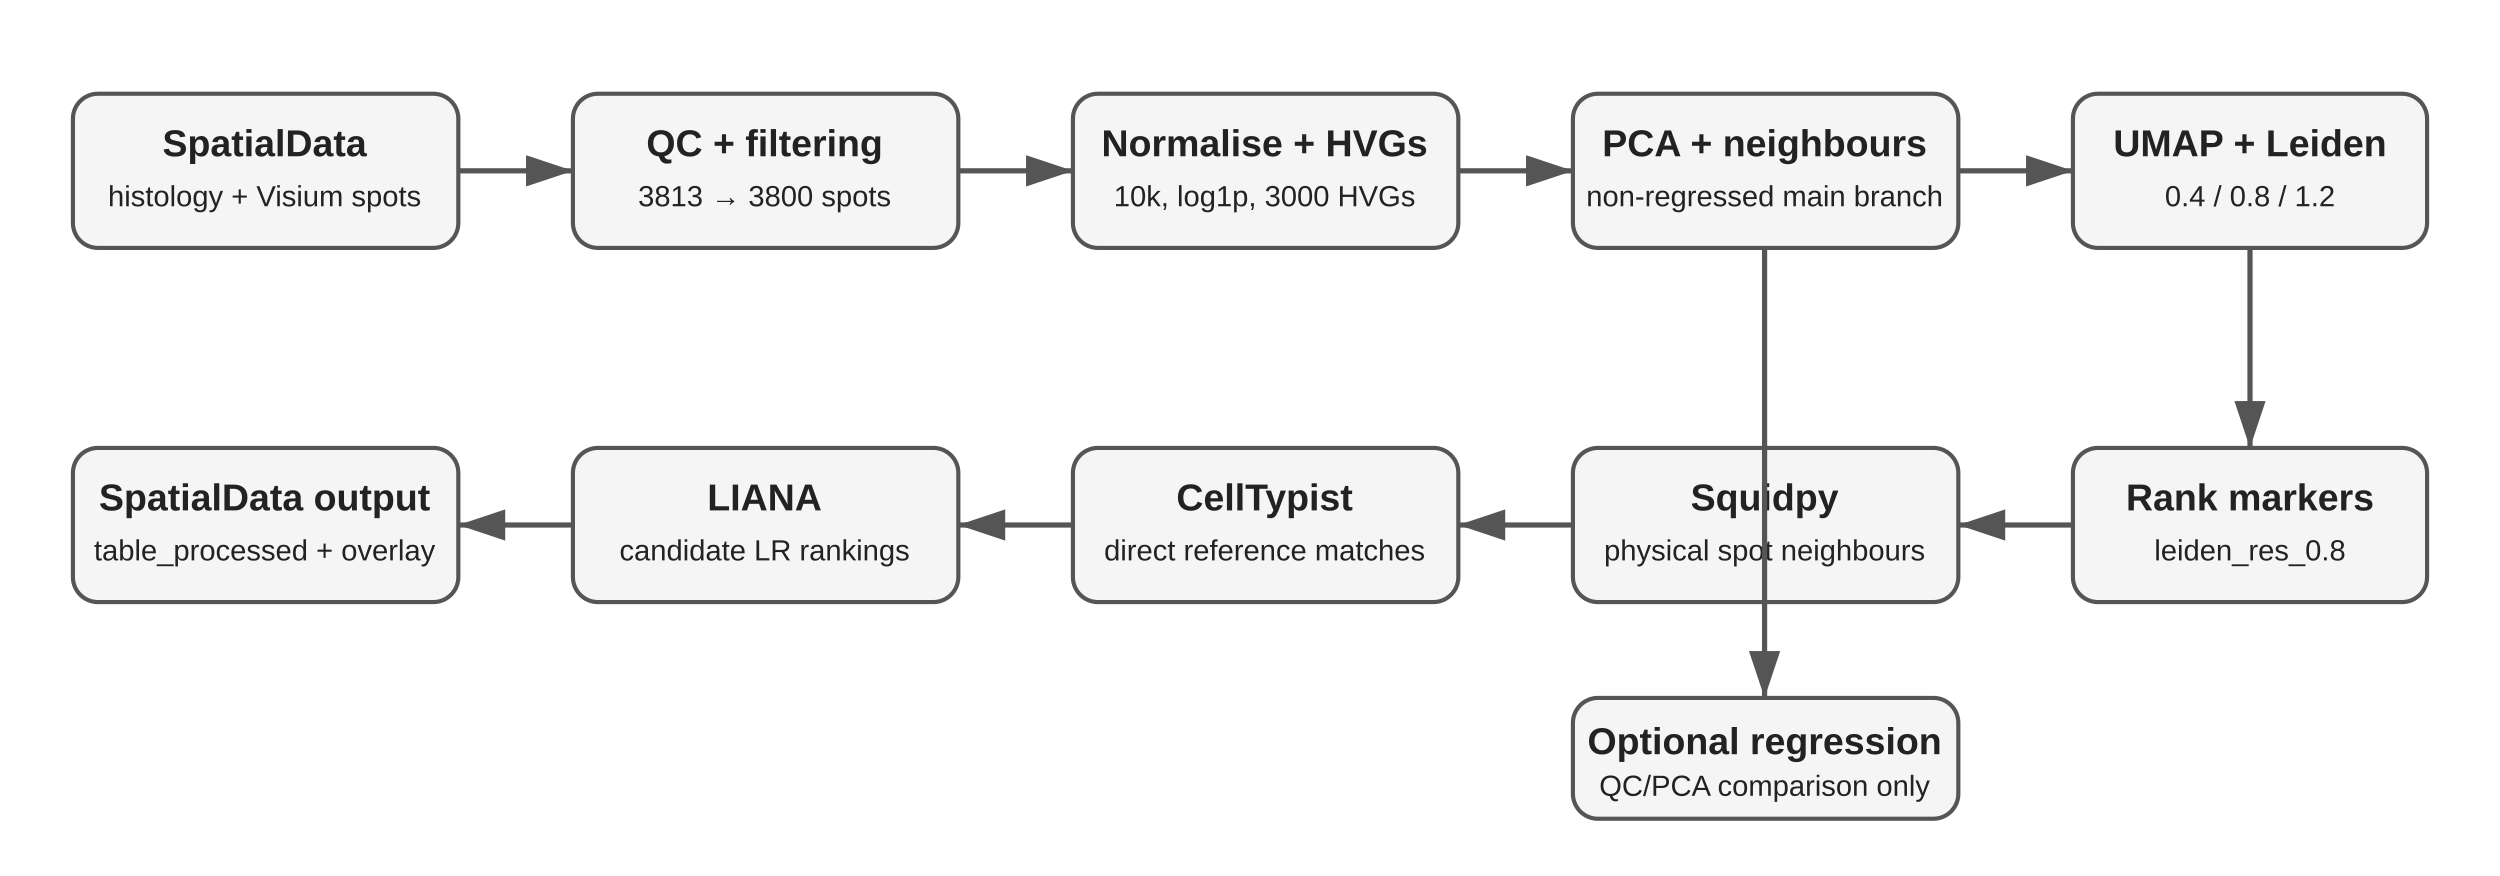
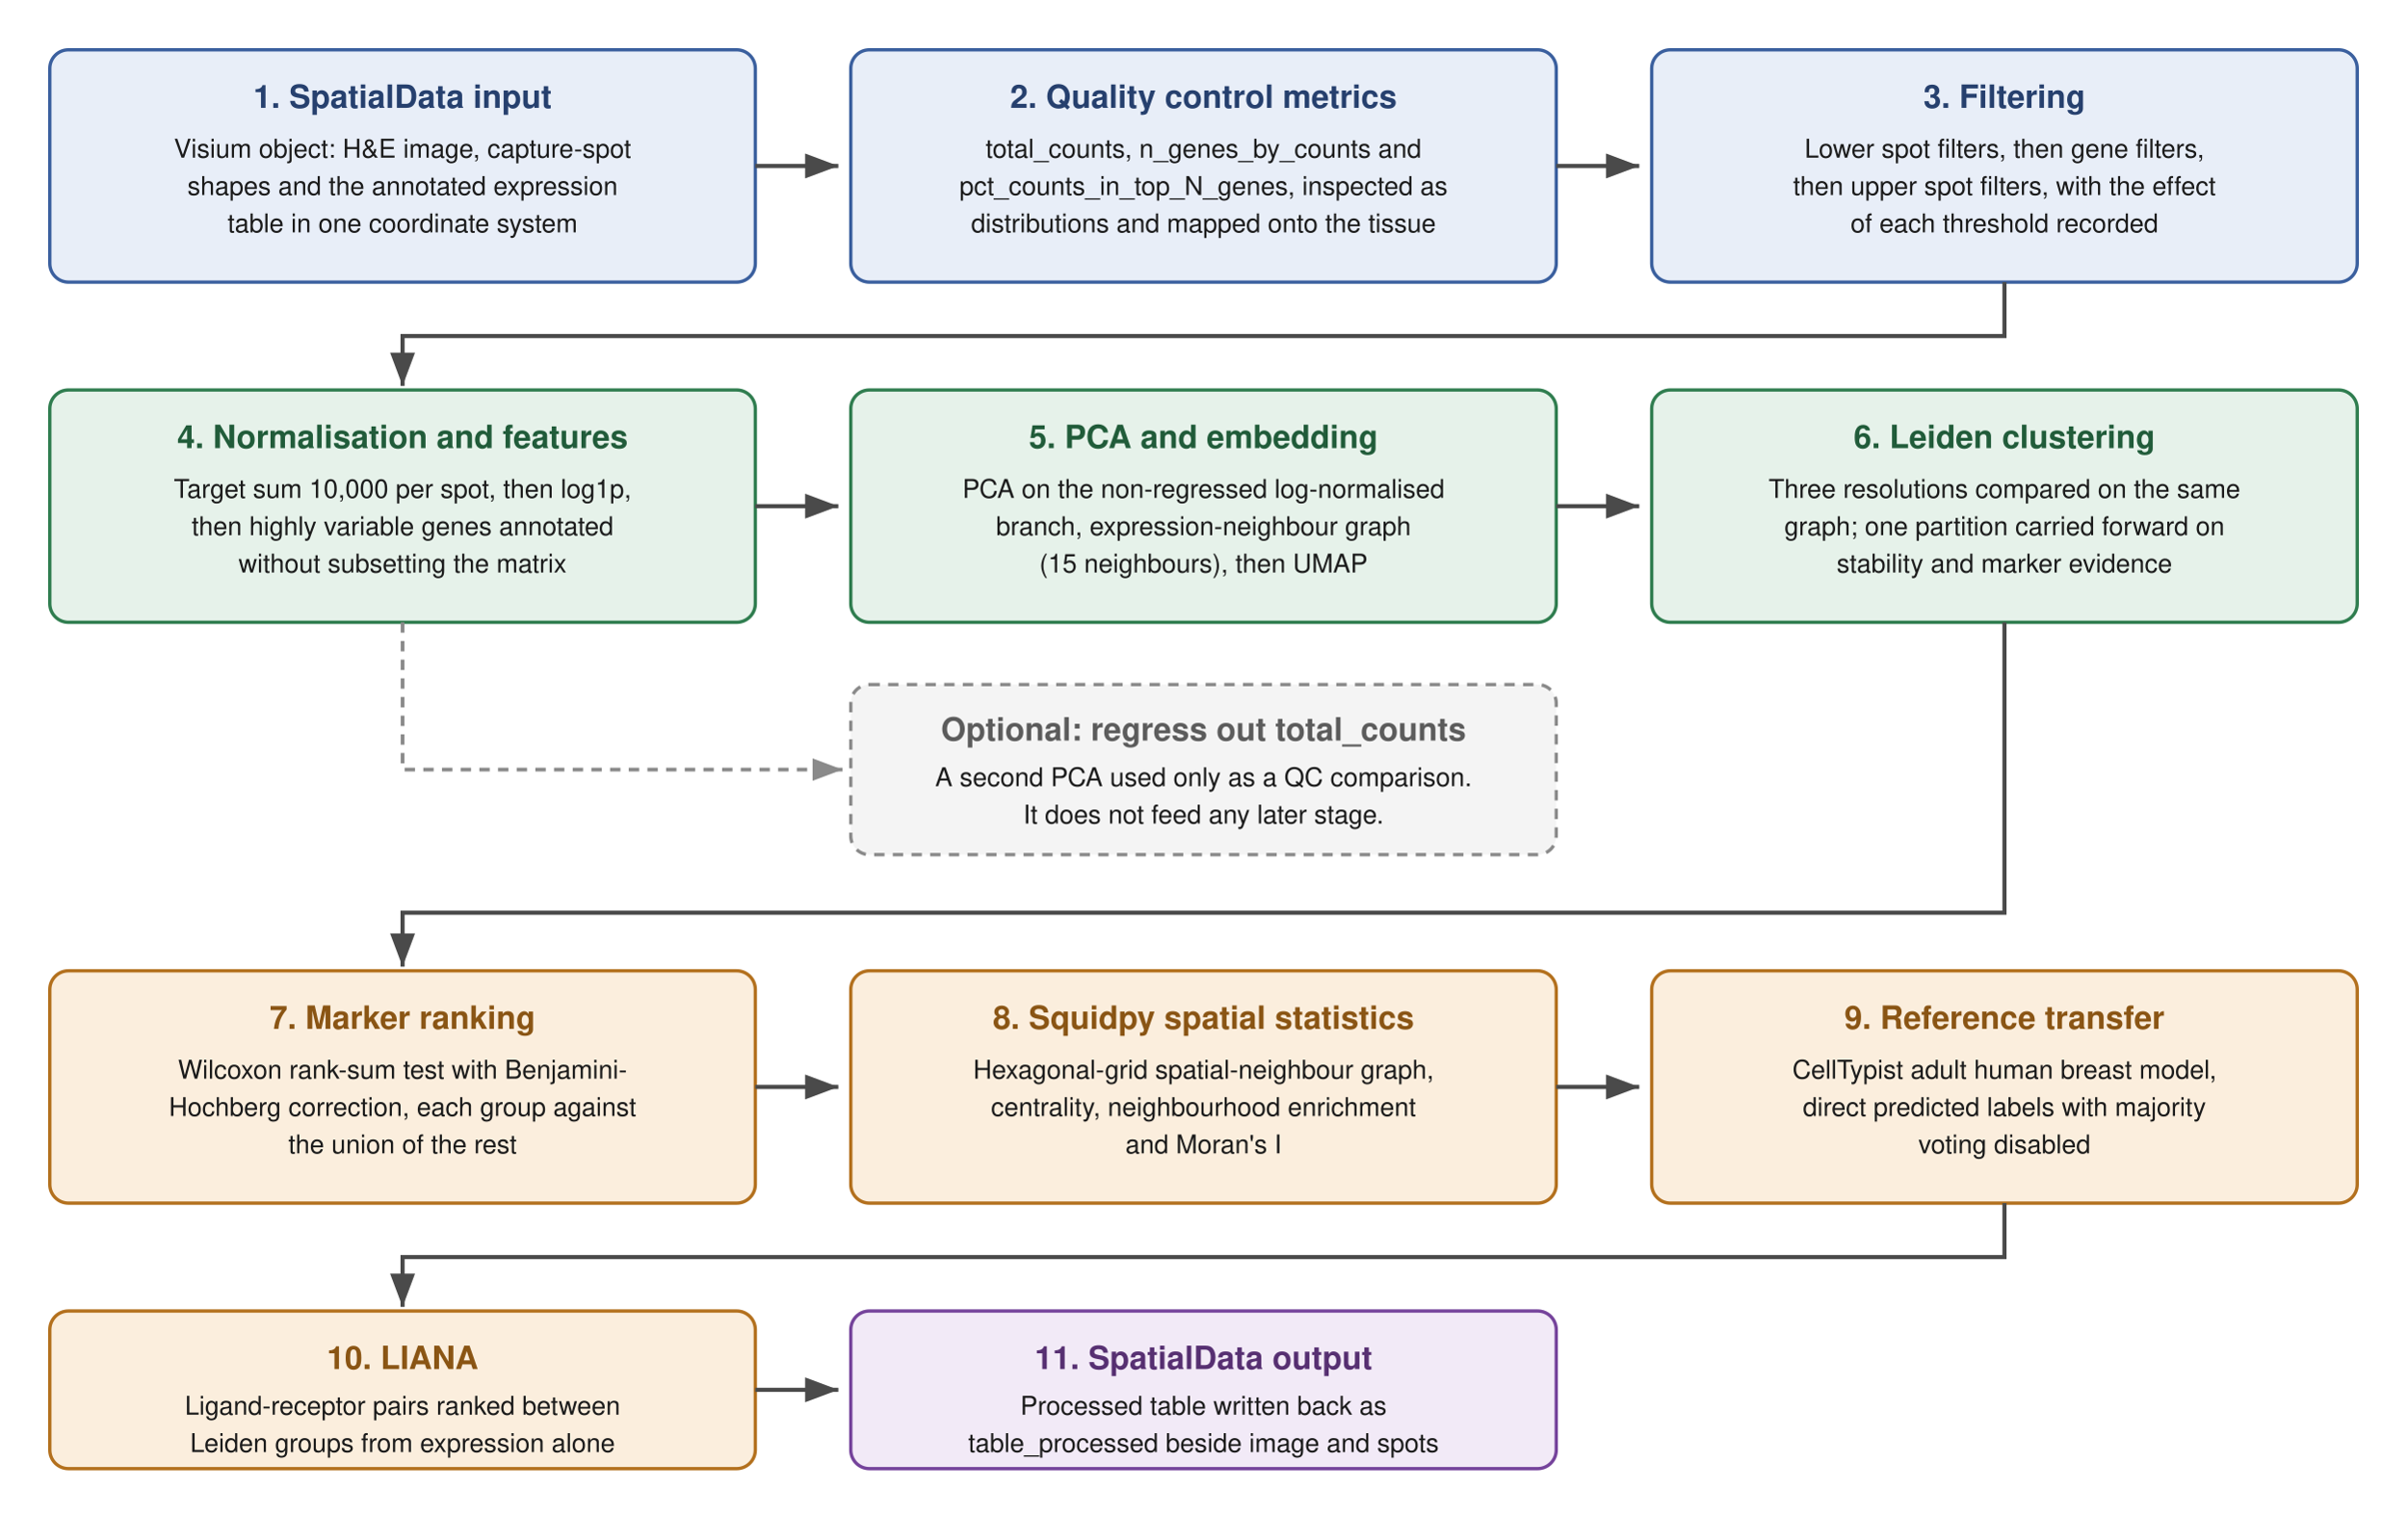
- <svg xmlns="http://www.w3.org/2000/svg" width="1200" height="420" viewBox="0 0 1200 420" role="img" aria-labelledby="title desc">
+ <svg xmlns="http://www.w3.org/2000/svg" width="1160" height="730" viewBox="0 0 1160 730" role="img" aria-labelledby="svgtitle svgdesc">
  <style>
- text{font-family:Arial,sans-serif;fill:#222}.box{fill:#f5f5f5;stroke:#555;stroke-width:2;rx:12}.arrow{stroke:#555;stroke-width:2.5;fill:none;marker-end:url(#m)}.head{font-size:18px;font-weight:bold}.sub{font-size:14px}
+   text{font-family:Helvetica,Arial,sans-serif;fill:#1a1a1a}
+   .bx{stroke-width:1.6;rx:9;ry:9}
+   .b1{fill:#e8eef8;stroke:#3a5f9e}
+   .b2{fill:#e6f2ea;stroke:#2f7d4f}
+   .b3{fill:#fbeedd;stroke:#b3701d}
+   .b4{fill:#f2eaf7;stroke:#75439b}
+   .b5{fill:#f4f4f4;stroke:#8a8a8a;stroke-dasharray:5 4}
+   .h{font-size:15.5px;font-weight:bold}
+   .s{font-size:12.5px}
+   .h1{fill:#26406e}.h2{fill:#215c3a}.h3{fill:#8a5514}.h4{fill:#573072}.h5{fill:#5c5c5c}
+   .a{stroke:#4a4a4a;stroke-width:2;fill:none;marker-end:url(#ah)}
+   .ad{stroke:#8a8a8a;stroke-width:1.8;fill:none;stroke-dasharray:5 4;marker-end:url(#ahd)}
</style>
  <defs>
-     <marker id="m" markerWidth="10" markerHeight="10" refX="9" refY="3" orient="auto" markerUnits="strokeWidth">
-       <path d="M0,0 L0,6 L9,3 z" fill="#555" />
+     <marker id="ah" markerWidth="9" markerHeight="9" refX="8" refY="3" orient="auto" markerUnits="strokeWidth">
+       <path d="M0,0 L0,6 L8,3 z" fill="#4a4a4a" />
+     </marker>
+     <marker id="ahd" markerWidth="9" markerHeight="9" refX="8" refY="3" orient="auto" markerUnits="strokeWidth">
+       <path d="M0,0 L0,6 L8,3 z" fill="#8a8a8a" />
    </marker>
  </defs>
-   <rect class="box" x="35" y="45" width="185" height="74" />
-   <text class="head" x="127" y="75" text-anchor="middle">SpatialData</text>
-   <text class="sub" x="127" y="99" text-anchor="middle">histology + Visium spots</text>
-   <rect class="box" x="275" y="45" width="185" height="74" />
-   <text class="head" x="367" y="75" text-anchor="middle">QC + filtering</text>
-   <text class="sub" x="367" y="99" text-anchor="middle">3813 → 3800 spots</text>
-   <rect class="box" x="515" y="45" width="185" height="74" />
-   <text class="head" x="607" y="75" text-anchor="middle">Normalise + HVGs</text>
-   <text class="sub" x="607" y="99" text-anchor="middle">10k, log1p, 3000 HVGs</text>
-   <rect class="box" x="755" y="45" width="185" height="74" />
-   <text class="head" x="847" y="75" text-anchor="middle">PCA + neighbours</text>
-   <text class="sub" x="847" y="99" text-anchor="middle">non-regressed main branch</text>
-   <rect class="box" x="995" y="45" width="170" height="74" />
-   <text class="head" x="1080" y="75" text-anchor="middle">UMAP + Leiden</text>
-   <text class="sub" x="1080" y="99" text-anchor="middle">0.4 / 0.8 / 1.2</text>
-   <path class="arrow" d="M220 82 H275" />
-   <path class="arrow" d="M460 82 H515" />
-   <path class="arrow" d="M700 82 H755" />
-   <path class="arrow" d="M940 82 H995" />
-   <rect class="box" x="995" y="215" width="170" height="74" />
-   <text class="head" x="1080" y="245" text-anchor="middle">Rank markers</text>
-   <text class="sub" x="1080" y="269" text-anchor="middle">leiden_res_0.8</text>
-   <rect class="box" x="755" y="215" width="185" height="74" />
-   <text class="head" x="847" y="245" text-anchor="middle">Squidpy</text>
-   <text class="sub" x="847" y="269" text-anchor="middle">physical spot neighbours</text>
-   <rect class="box" x="515" y="215" width="185" height="74" />
-   <text class="head" x="607" y="245" text-anchor="middle">CellTypist</text>
-   <text class="sub" x="607" y="269" text-anchor="middle">direct reference matches</text>
-   <rect class="box" x="275" y="215" width="185" height="74" />
-   <text class="head" x="367" y="245" text-anchor="middle">LIANA</text>
-   <text class="sub" x="367" y="269" text-anchor="middle">candidate LR rankings</text>
-   <rect class="box" x="35" y="215" width="185" height="74" />
-   <text class="head" x="127" y="245" text-anchor="middle">SpatialData output</text>
-   <text class="sub" x="127" y="269" text-anchor="middle">table_processed + overlay</text>
-   <path class="arrow" d="M1080 119 V215" />
-   <path class="arrow" d="M995 252 H940" />
-   <path class="arrow" d="M755 252 H700" />
-   <path class="arrow" d="M515 252 H460" />
-   <path class="arrow" d="M275 252 H220" />
-   <rect class="box" x="755" y="335" width="185" height="58" />
-   <text class="head" x="847" y="362" text-anchor="middle">Optional regression</text>
-   <text class="sub" x="847" y="382" text-anchor="middle">QC/PCA comparison only</text>
-   <path class="arrow" d="M847 119 V335" />
+   <rect class="bx b1" x="24" y="24" width="340" height="112" />
+   <text class="h h1" x="194" y="52" text-anchor="middle">1. SpatialData input</text>
+   <text class="s" x="194" y="76" text-anchor="middle">Visium object: H&amp;E image, capture-spot</text>
+   <text class="s" x="194" y="94" text-anchor="middle">shapes and the annotated expression</text>
+   <text class="s" x="194" y="112" text-anchor="middle">table in one coordinate system</text>
+   <rect class="bx b1" x="410" y="24" width="340" height="112" />
+   <text class="h h1" x="580" y="52" text-anchor="middle">2. Quality control metrics</text>
+   <text class="s" x="580" y="76" text-anchor="middle">total_counts, n_genes_by_counts and</text>
+   <text class="s" x="580" y="94" text-anchor="middle">pct_counts_in_top_N_genes, inspected as</text>
+   <text class="s" x="580" y="112" text-anchor="middle">distributions and mapped onto the tissue</text>
+   <rect class="bx b1" x="796" y="24" width="340" height="112" />
+   <text class="h h1" x="966" y="52" text-anchor="middle">3. Filtering</text>
+   <text class="s" x="966" y="76" text-anchor="middle">Lower spot filters, then gene filters,</text>
+   <text class="s" x="966" y="94" text-anchor="middle">then upper spot filters, with the effect</text>
+   <text class="s" x="966" y="112" text-anchor="middle">of each threshold recorded</text>
+   <path class="a" d="M364 80 H404" />
+   <path class="a" d="M750 80 H790" />
+   <path class="a" d="M966 136 V162 H194 V186" />
+   <rect class="bx b2" x="24" y="188" width="340" height="112" />
+   <text class="h h2" x="194" y="216" text-anchor="middle">4. Normalisation and features</text>
+   <text class="s" x="194" y="240" text-anchor="middle">Target sum 10,000 per spot, then log1p,</text>
+   <text class="s" x="194" y="258" text-anchor="middle">then highly variable genes annotated</text>
+   <text class="s" x="194" y="276" text-anchor="middle">without subsetting the matrix</text>
+   <rect class="bx b2" x="410" y="188" width="340" height="112" />
+   <text class="h h2" x="580" y="216" text-anchor="middle">5. PCA and embedding</text>
+   <text class="s" x="580" y="240" text-anchor="middle">PCA on the non-regressed log-normalised</text>
+   <text class="s" x="580" y="258" text-anchor="middle">branch, expression-neighbour graph</text>
+   <text class="s" x="580" y="276" text-anchor="middle">(15 neighbours), then UMAP</text>
+   <rect class="bx b2" x="796" y="188" width="340" height="112" />
+   <text class="h h2" x="966" y="216" text-anchor="middle">6. Leiden clustering</text>
+   <text class="s" x="966" y="240" text-anchor="middle">Three resolutions compared on the same</text>
+   <text class="s" x="966" y="258" text-anchor="middle">graph; one partition carried forward on</text>
+   <text class="s" x="966" y="276" text-anchor="middle">stability and marker evidence</text>
+   <path class="a" d="M364 244 H404" />
+   <path class="a" d="M750 244 H790" />
+   <rect class="bx b5" x="410" y="330" width="340" height="82" />
+   <text class="h h5" x="580" y="357" text-anchor="middle">Optional: regress out total_counts</text>
+   <text class="s" x="580" y="379" text-anchor="middle">A second PCA used only as a QC comparison.</text>
+   <text class="s" x="580" y="397" text-anchor="middle">It does not feed any later stage.</text>
+   <path class="ad" d="M194 300 V371 H406" />
+   <path class="a" d="M966 300 V440 H194 V466" />
+   <rect class="bx b3" x="24" y="468" width="340" height="112" />
+   <text class="h h3" x="194" y="496" text-anchor="middle">7. Marker ranking</text>
+   <text class="s" x="194" y="520" text-anchor="middle">Wilcoxon rank-sum test with Benjamini-</text>
+   <text class="s" x="194" y="538" text-anchor="middle">Hochberg correction, each group against</text>
+   <text class="s" x="194" y="556" text-anchor="middle">the union of the rest</text>
+   <rect class="bx b3" x="410" y="468" width="340" height="112" />
+   <text class="h h3" x="580" y="496" text-anchor="middle">8. Squidpy spatial statistics</text>
+   <text class="s" x="580" y="520" text-anchor="middle">Hexagonal-grid spatial-neighbour graph,</text>
+   <text class="s" x="580" y="538" text-anchor="middle">centrality, neighbourhood enrichment</text>
+   <text class="s" x="580" y="556" text-anchor="middle">and Moran's I</text>
+   <rect class="bx b3" x="796" y="468" width="340" height="112" />
+   <text class="h h3" x="966" y="496" text-anchor="middle">9. Reference transfer</text>
+   <text class="s" x="966" y="520" text-anchor="middle">CellTypist adult human breast model,</text>
+   <text class="s" x="966" y="538" text-anchor="middle">direct predicted labels with majority</text>
+   <text class="s" x="966" y="556" text-anchor="middle">voting disabled</text>
+   <path class="a" d="M364 524 H404" />
+   <path class="a" d="M750 524 H790" />
+   <path class="a" d="M966 580 V606 H194 V630" />
+   <rect class="bx b3" x="24" y="632" width="340" height="76" />
+   <text class="h h3" x="194" y="660" text-anchor="middle">10. LIANA</text>
+   <text class="s" x="194" y="682" text-anchor="middle">Ligand-receptor pairs ranked between</text>
+   <text class="s" x="194" y="700" text-anchor="middle">Leiden groups from expression alone</text>
+   <rect class="bx b4" x="410" y="632" width="340" height="76" />
+   <text class="h h4" x="580" y="660" text-anchor="middle">11. SpatialData output</text>
+   <text class="s" x="580" y="682" text-anchor="middle">Processed table written back as</text>
+   <text class="s" x="580" y="700" text-anchor="middle">table_processed beside image and spots</text>
+   <path class="a" d="M364 670 H404" />
</svg>
